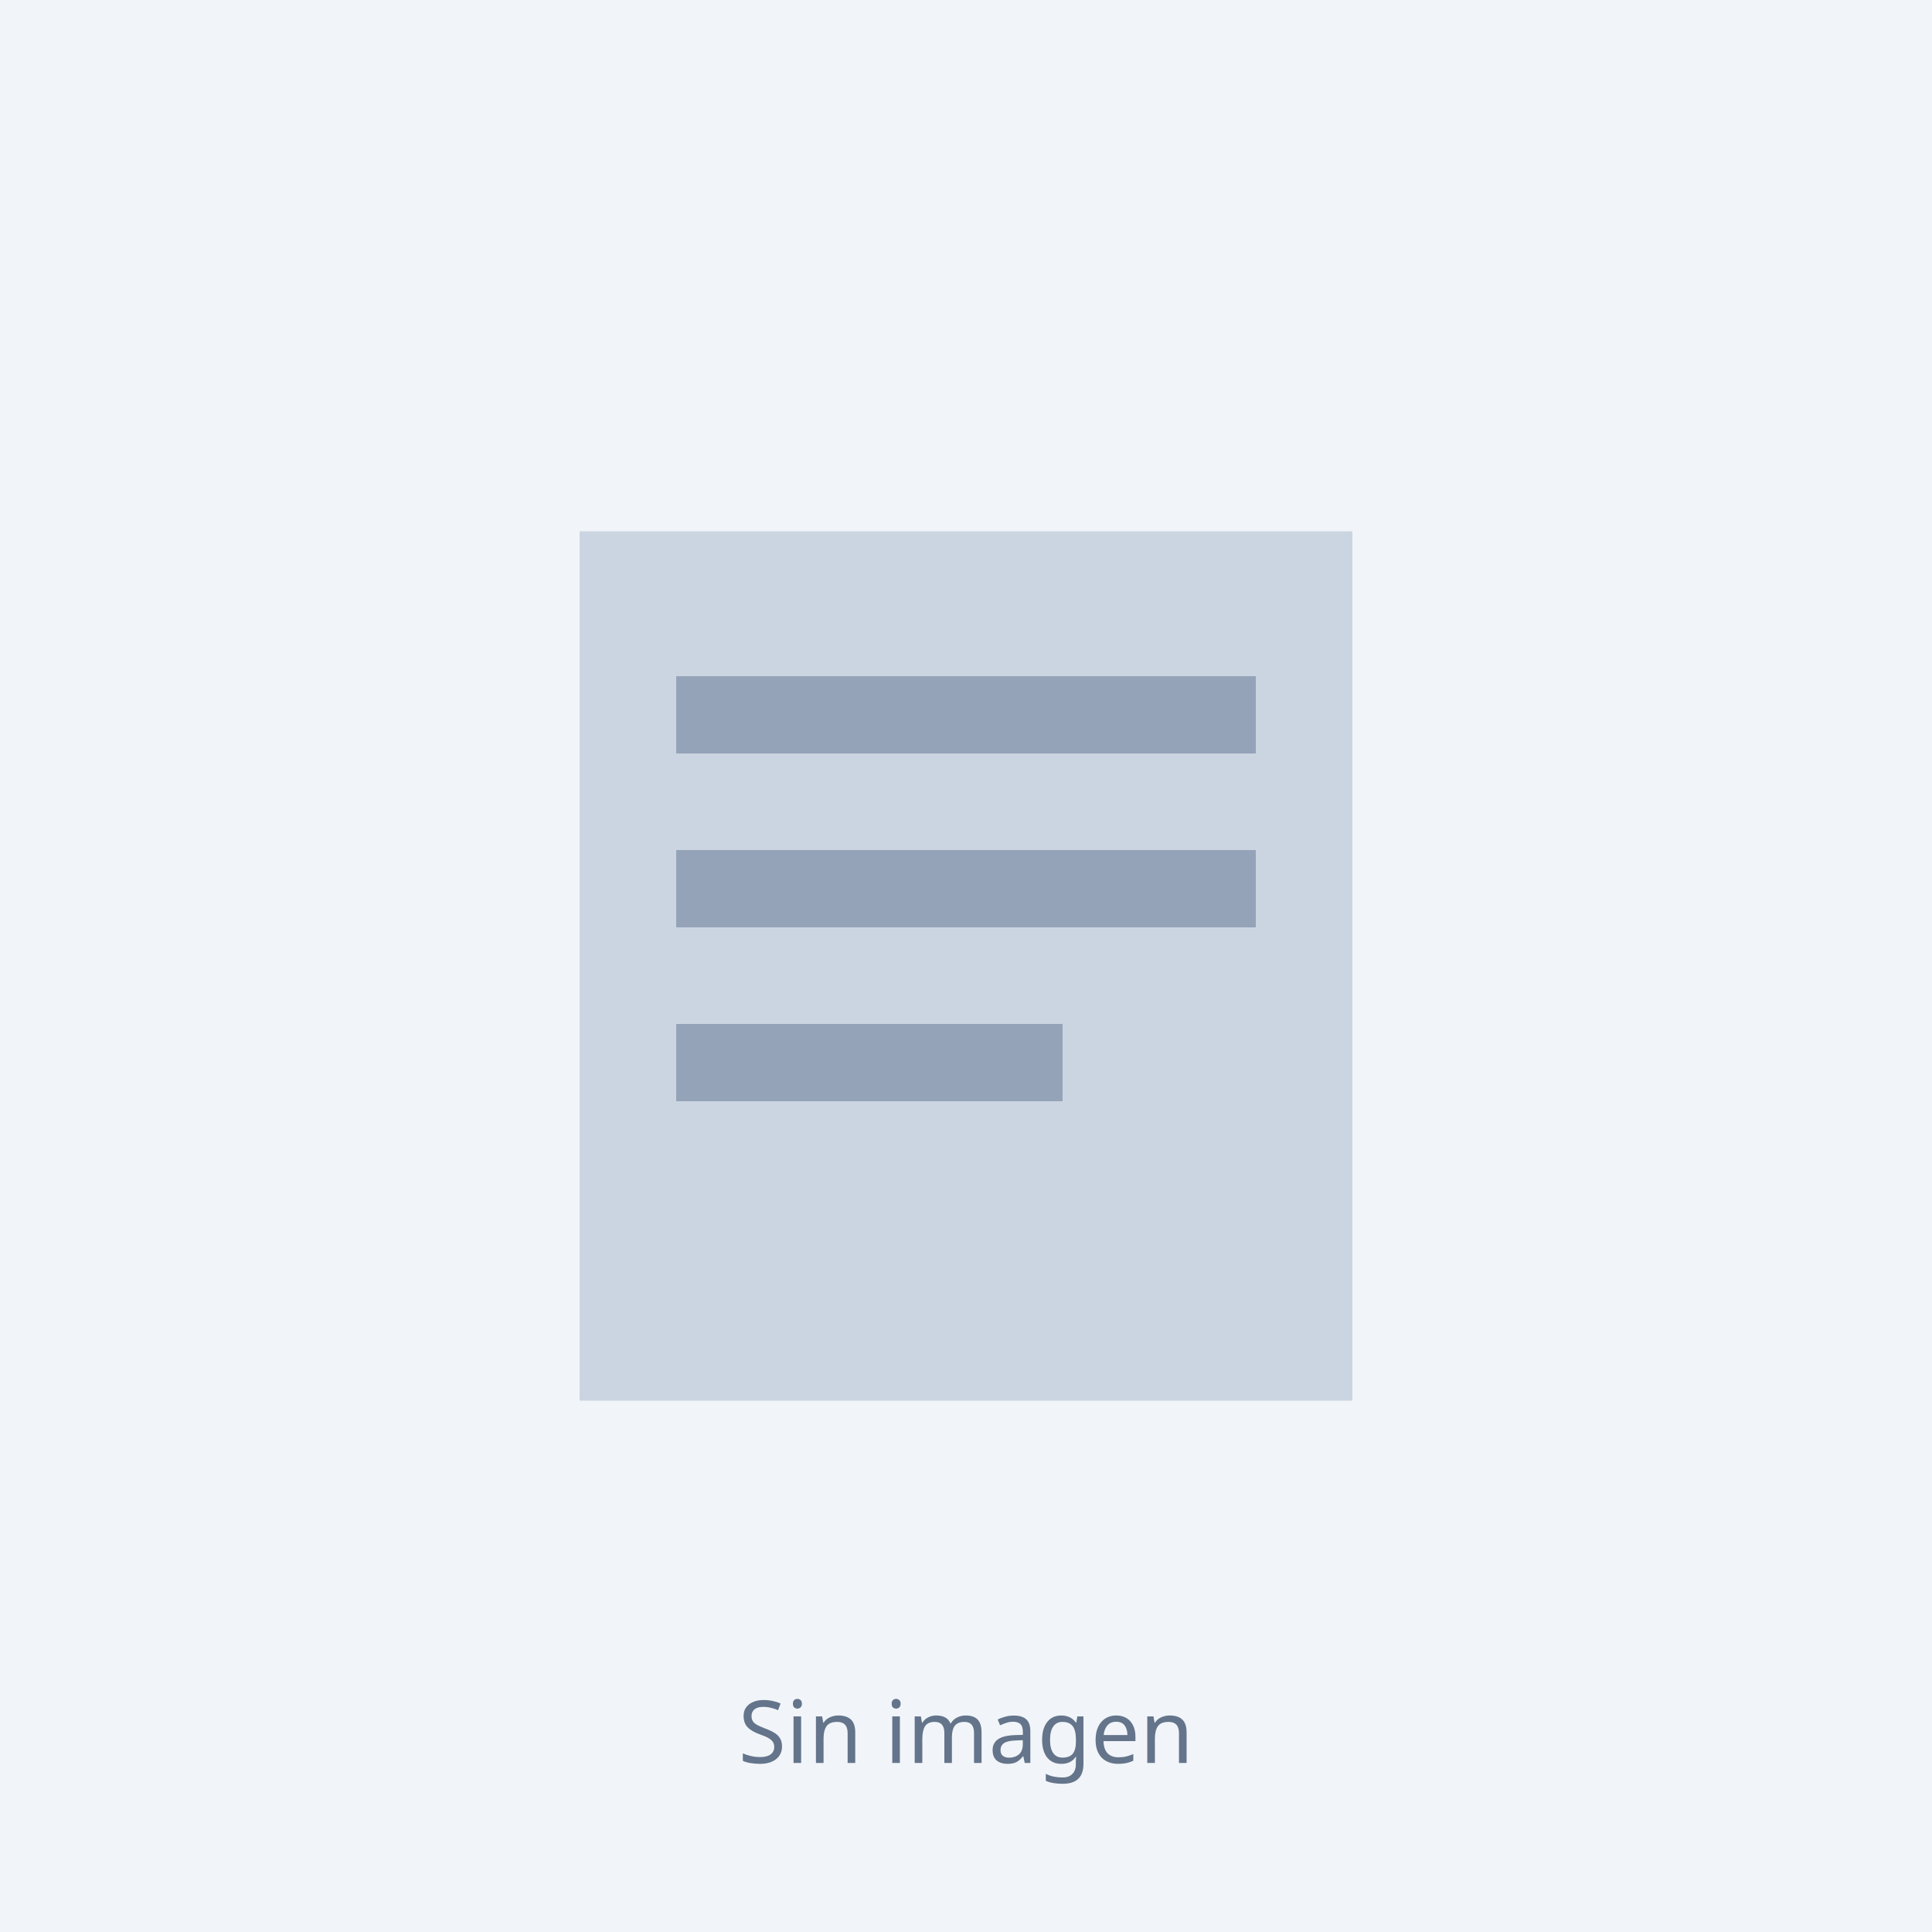
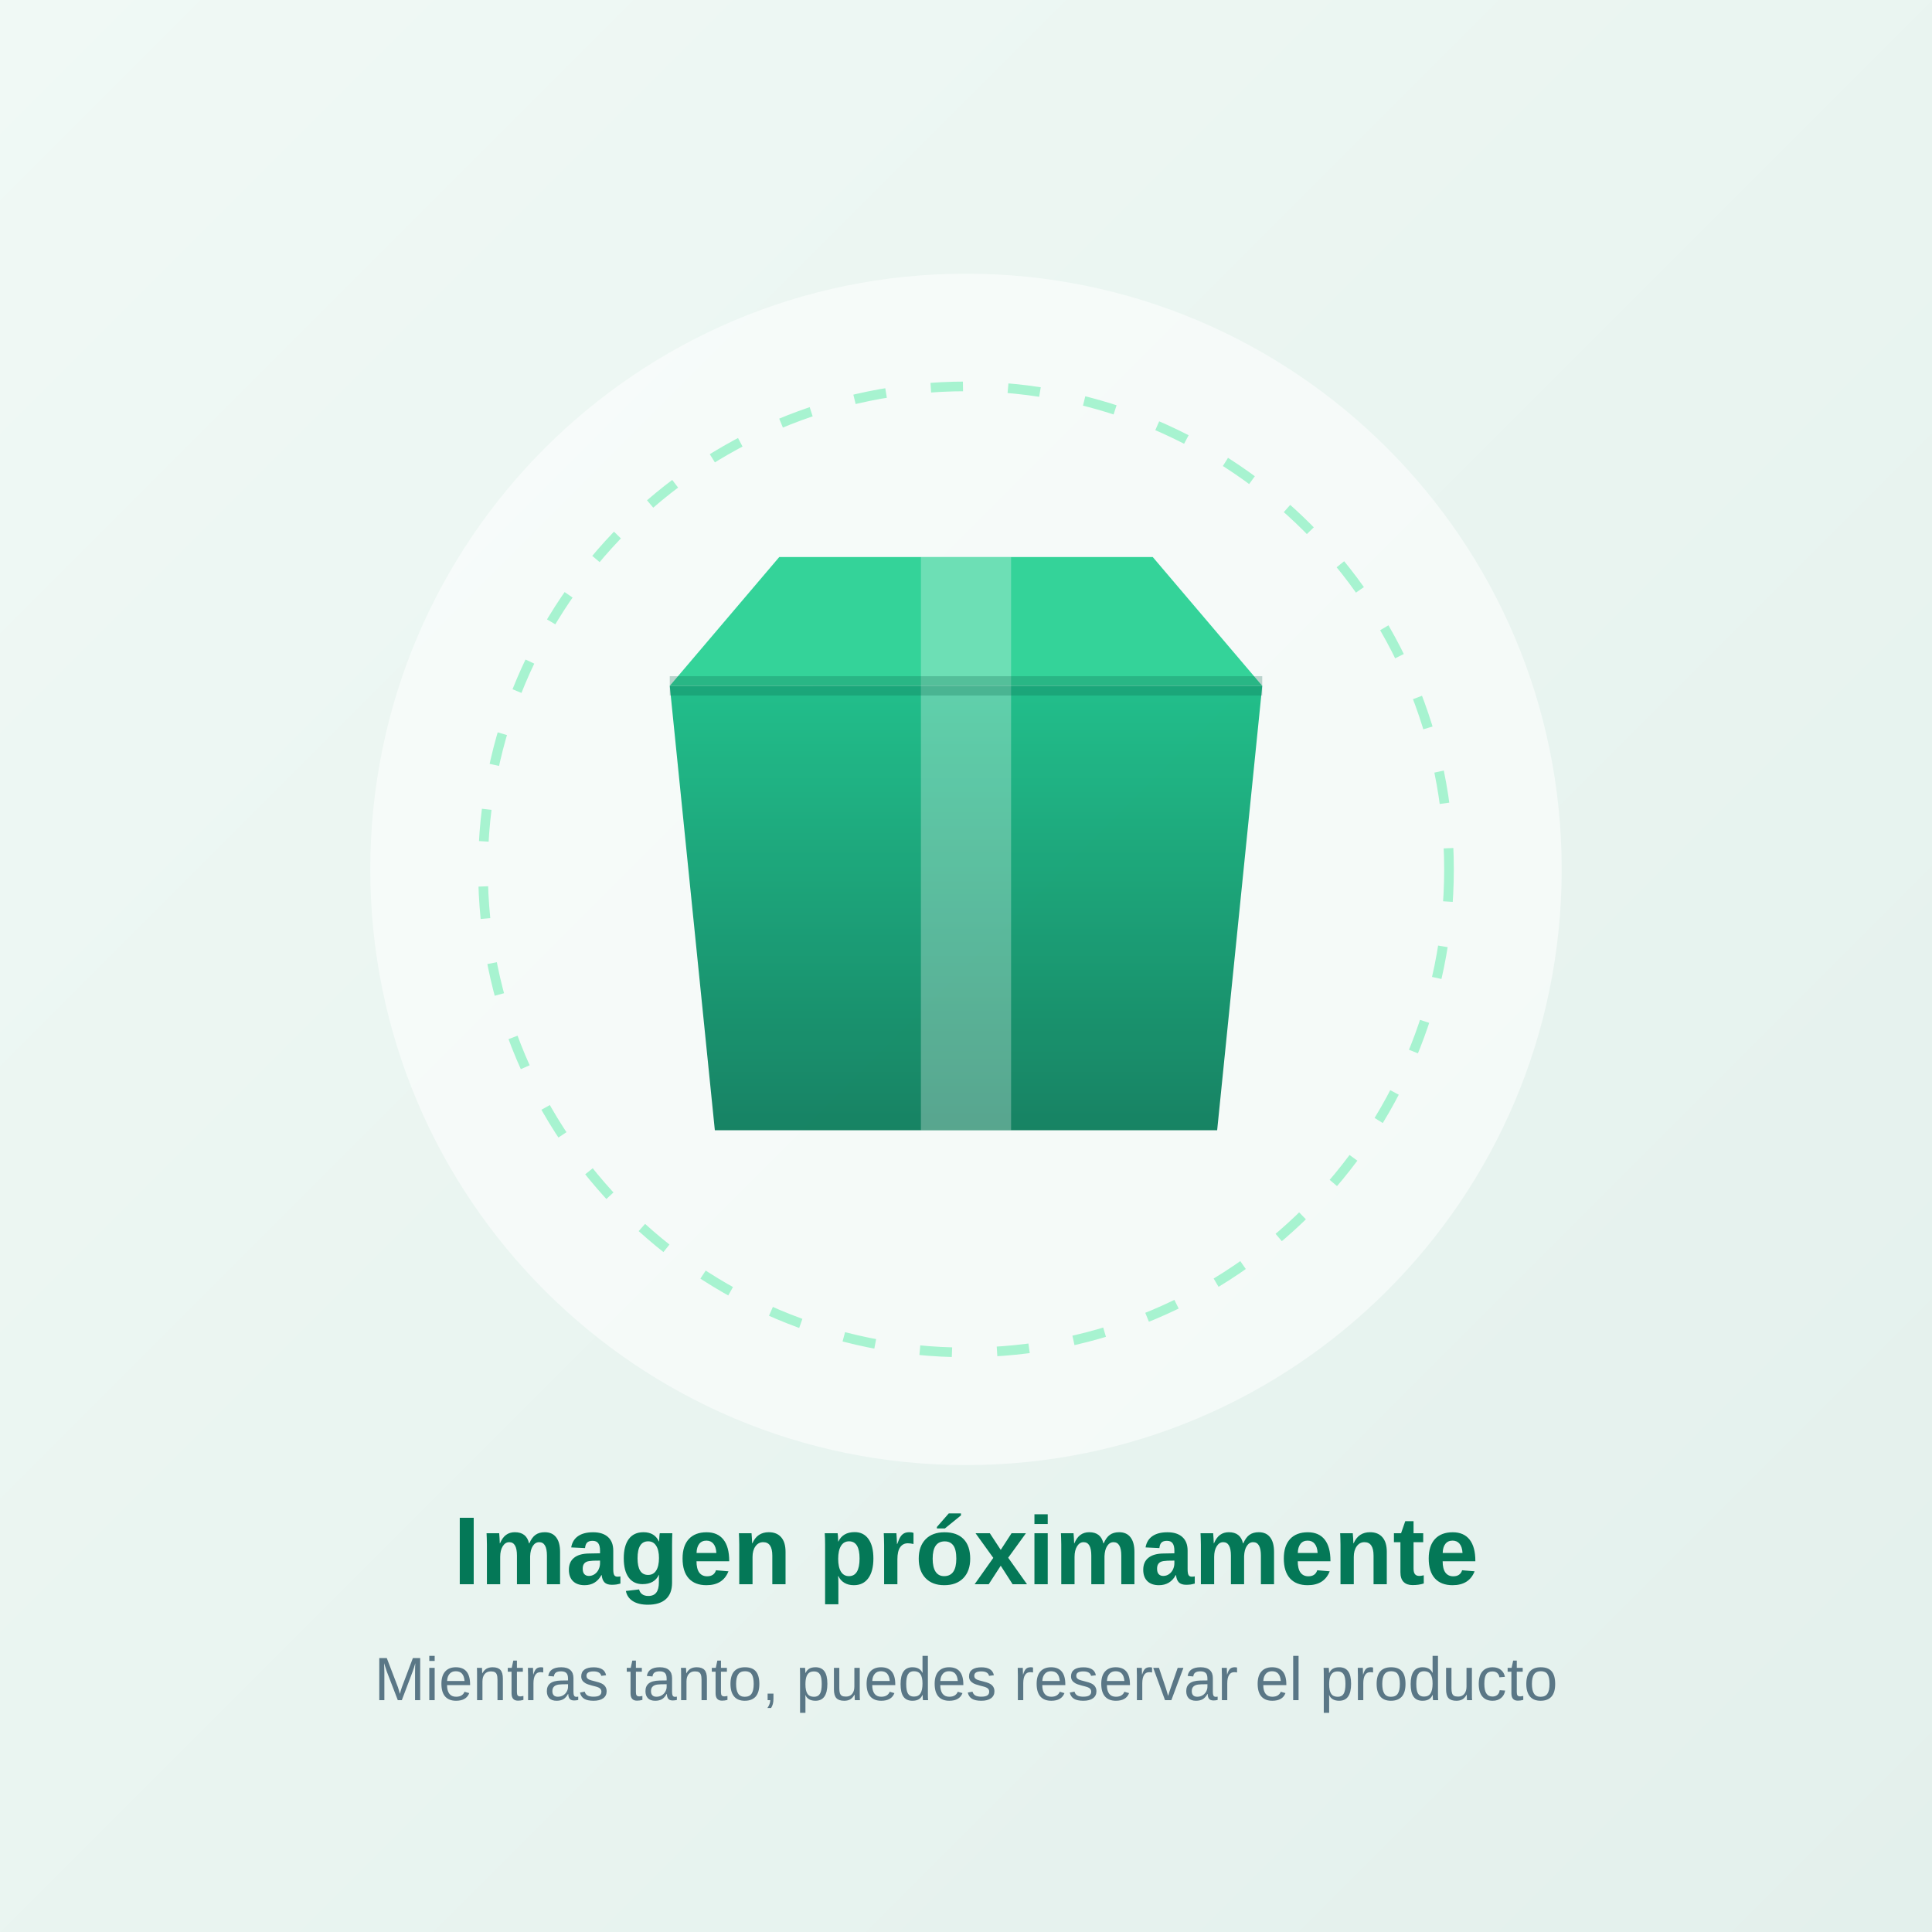
- <svg xmlns="http://www.w3.org/2000/svg" width="400" height="400" viewBox="0 0 400 400">
-   <rect width="400" height="400" fill="#f1f5f9" />
-   <path d="M120 110h160v180H120z" fill="#cbd5e1" />
-   <path d="M140 140h120v16H140zm0 36h120v16H140zm0 36h80v16h-80z" fill="#94a3b8" />
-   <text x="200" y="365" text-anchor="middle" font-family="sans-serif" font-size="18" fill="#64748b">Sin imagen</text>
+ <svg xmlns="http://www.w3.org/2000/svg" width="600" height="600" viewBox="0 0 600 600" role="img" aria-label="Imagen de producto próximamente">
+   <defs>
+     <linearGradient id="fondo" x1="0" y1="0" x2="1" y2="1">
+       <stop offset="0" stop-color="#f0f9f5" />
+       <stop offset="1" stop-color="#e3f0ec" />
+     </linearGradient>
+     <linearGradient id="caja" x1="0" y1="0" x2="0" y2="1">
+       <stop offset="0" stop-color="#10b981" />
+       <stop offset="1" stop-color="#047857" />
+     </linearGradient>
+   </defs>
+   <rect width="600" height="600" fill="url(#fondo)" />
+   <circle cx="300" cy="270" r="185" fill="#ffffff" opacity="0.55" />
+   <circle cx="300" cy="270" r="150" fill="none" stroke="#a7f3d0" stroke-width="3" stroke-dasharray="10 14" />
+   <g transform="translate(300 265)">
+     <path d="M-92 -52 L92 -52 L78 86 L-78 86 Z" fill="url(#caja)" opacity="0.92" />
+     <path d="M-92 -52 L-58 -92 L58 -92 L92 -52 Z" fill="#34d399" />
+     <path d="M-14 -92 L14 -92 L14 86 L-14 86 Z" fill="#ffffff" opacity="0.28" />
+     <path d="M-92 -52 L92 -52" stroke="#065f46" stroke-width="6" opacity="0.25" />
+   </g>
+   <text x="300" y="492" text-anchor="middle" font-family="'Plus Jakarta Sans', Arial, sans-serif" font-size="30" font-weight="700" fill="#047857">Imagen próximamente</text>
+   <text x="300" y="528" text-anchor="middle" font-family="'Plus Jakarta Sans', Arial, sans-serif" font-size="19" fill="#5a7786">Mientras tanto, puedes reservar el producto</text>
</svg>
